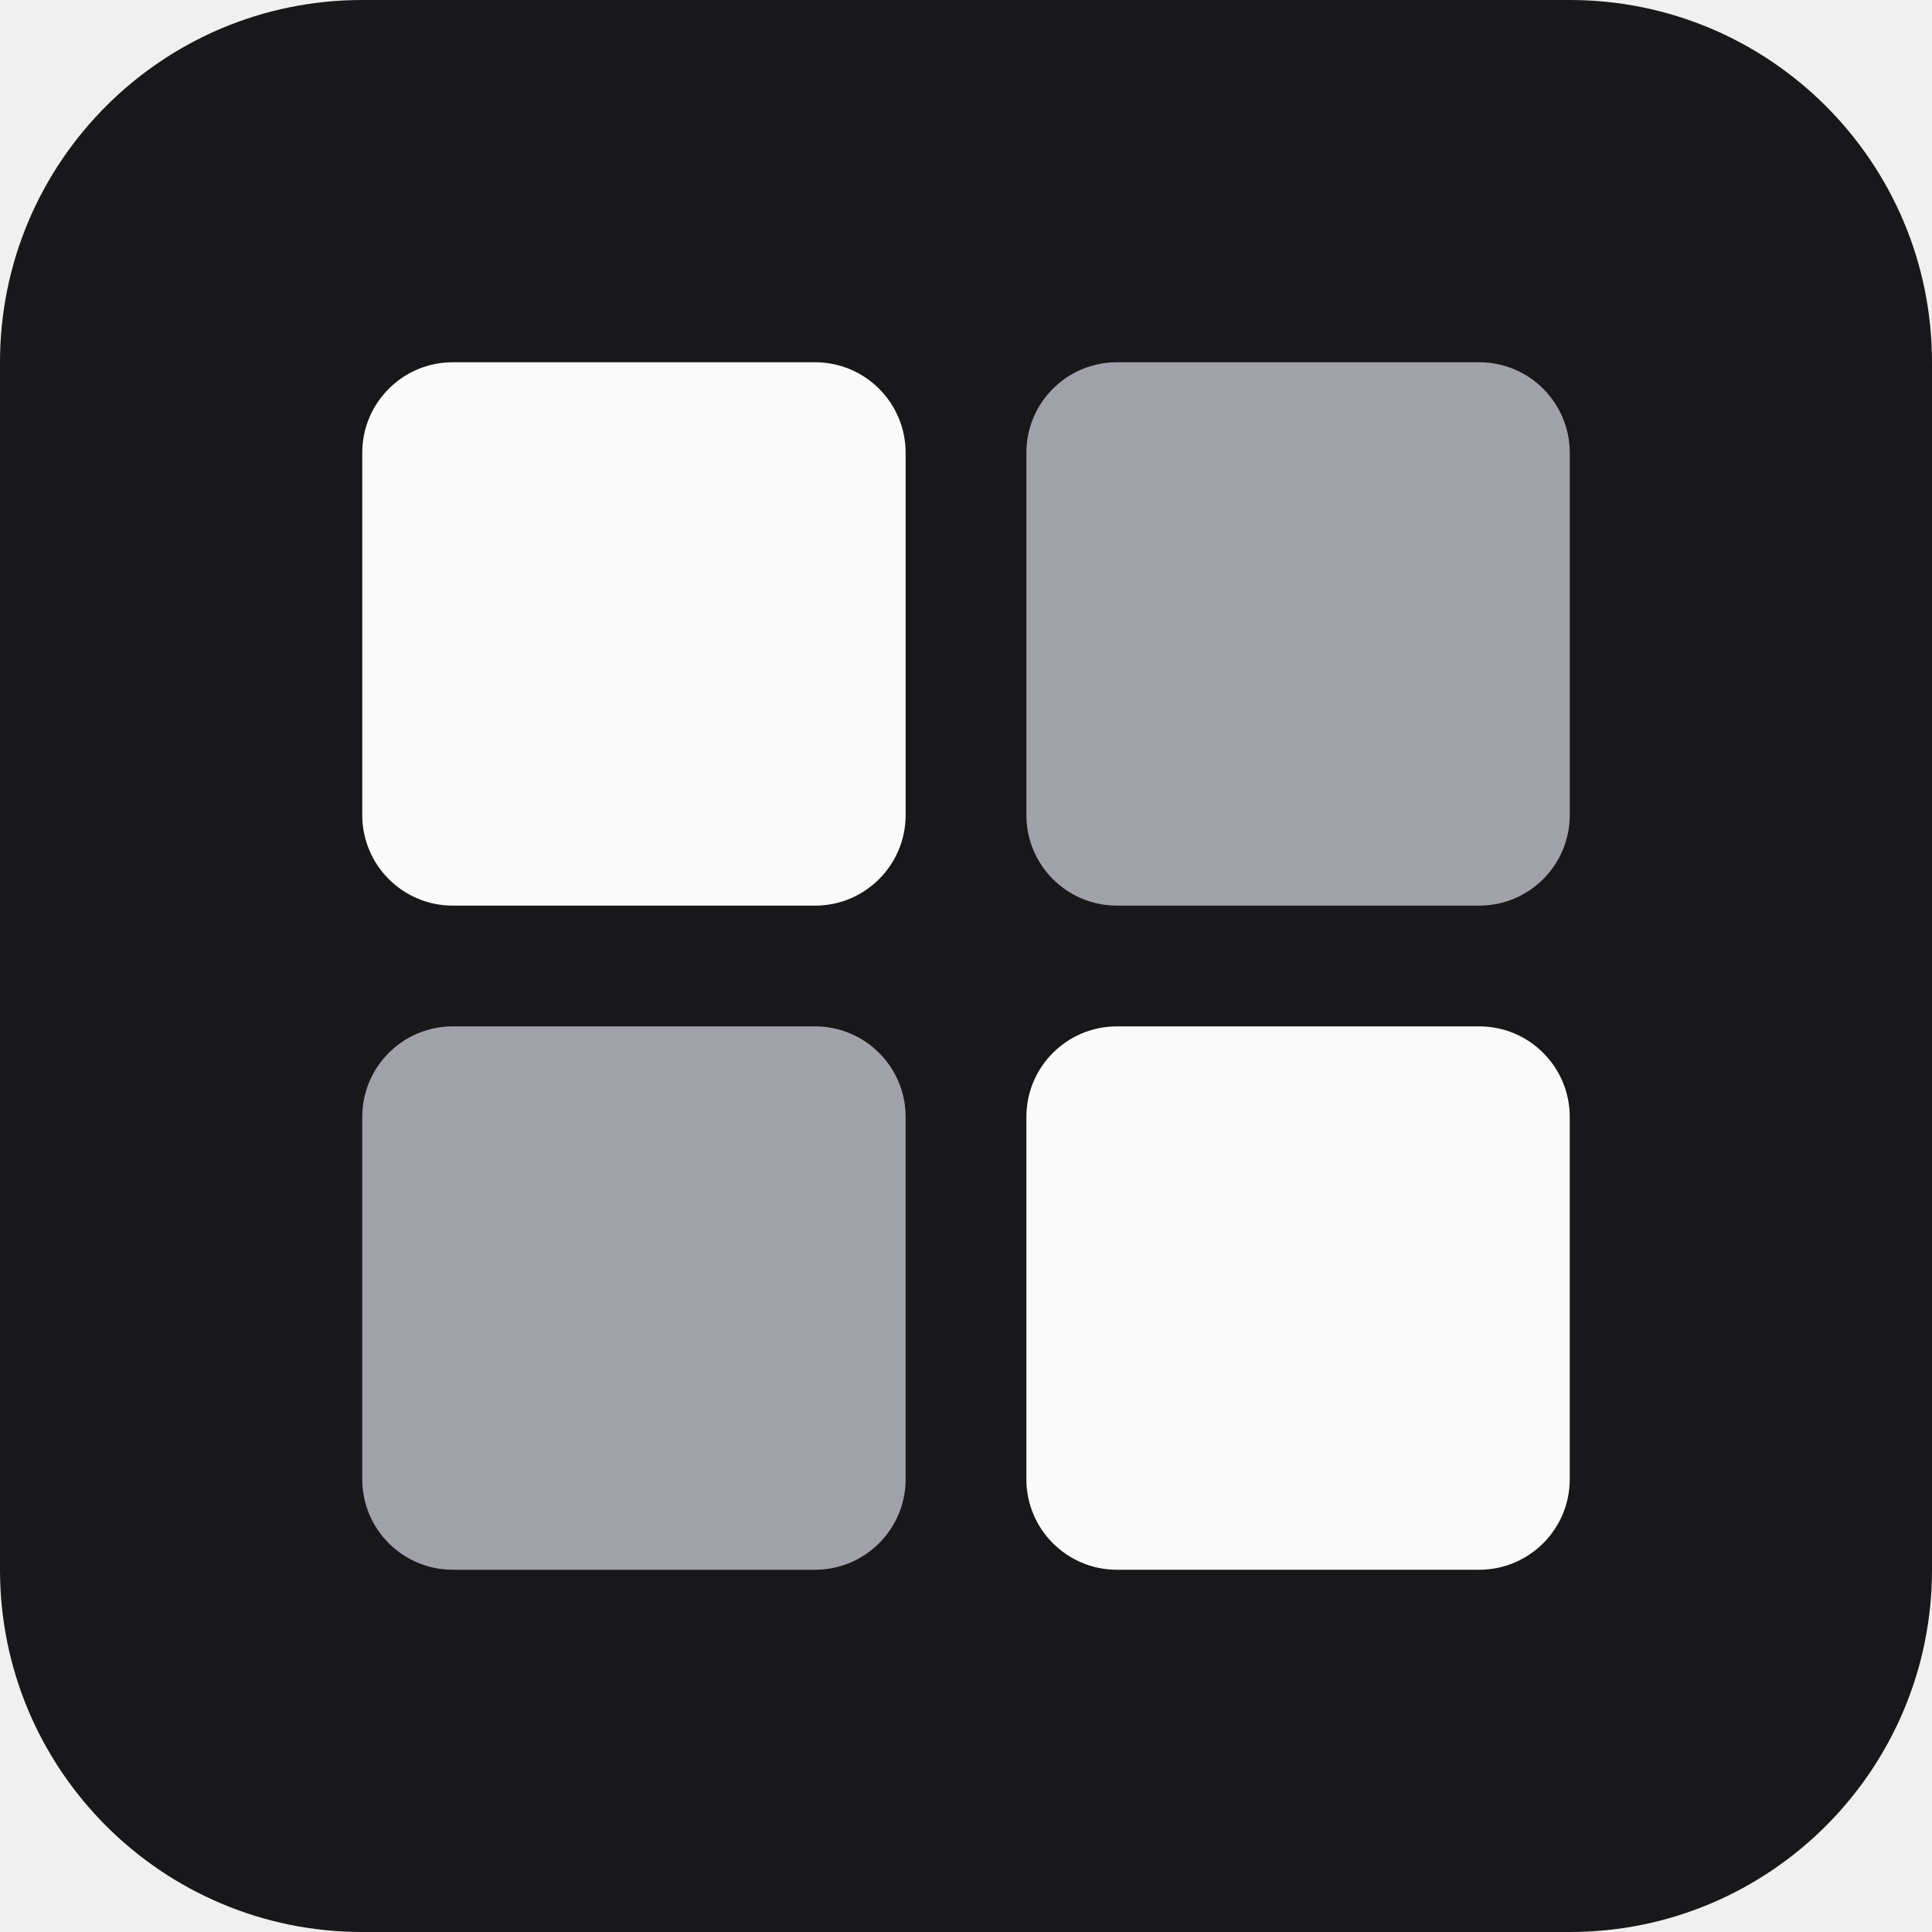
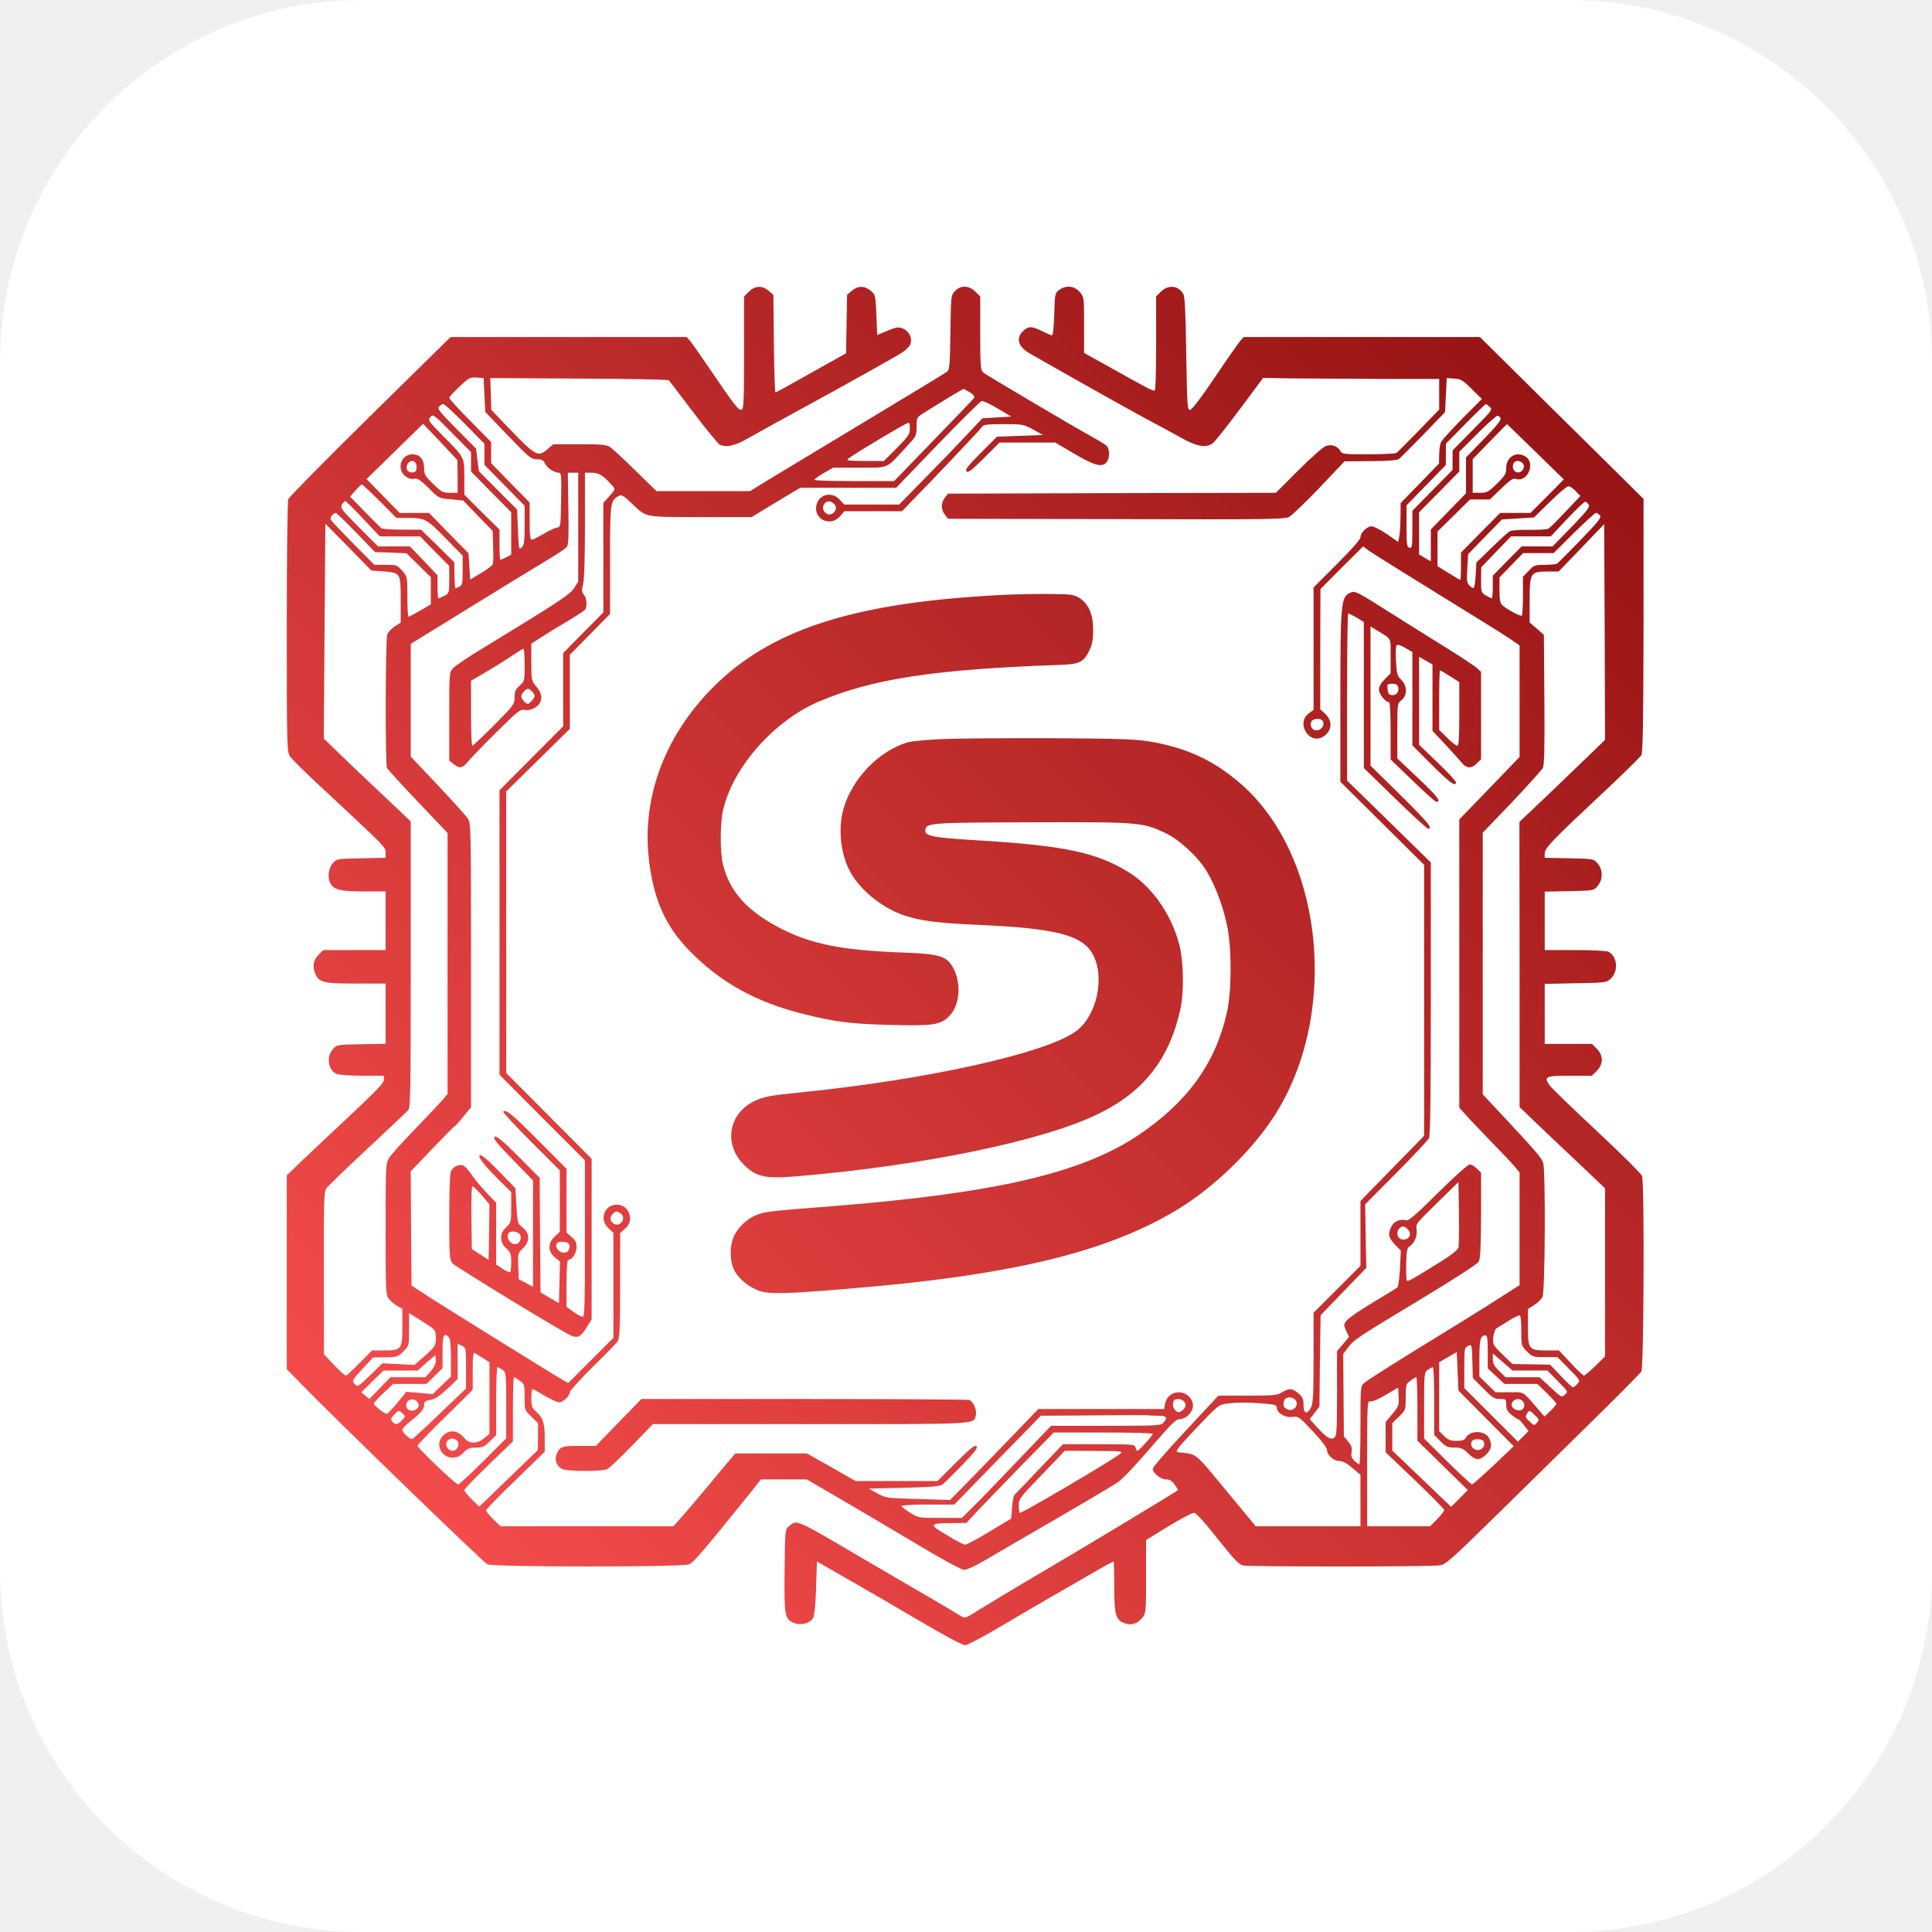
- <svg xmlns="http://www.w3.org/2000/svg" viewBox="0 0 512 512" fill="none">
-   <rect width="512" height="512" rx="96" fill="#18181b" />
-   <rect x="96" y="96" width="144" height="144" rx="24" fill="#fafafa" />
-   <rect x="272" y="96" width="144" height="144" rx="24" fill="#a1a1aa" />
-   <rect x="96" y="272" width="144" height="144" rx="24" fill="#a1a1aa" />
-   <rect x="272" y="272" width="144" height="144" rx="24" fill="#fafafa" />
+ <svg xmlns="http://www.w3.org/2000/svg" viewBox="0 0 512 512">
+   <rect width="512" height="512" rx="96" fill="#ffffff" />
+   <svg x="76" y="76" width="360" height="360" viewBox="107 106 811 811">
+     <defs>
+       <linearGradient id="grad_sironic_new" x1="0" y1="0" x2="1" y2="1">
+         <stop offset="0" stop-color="#ff5252" />
+         <stop offset="1" stop-color="#8f0f0f" />
+       </linearGradient>
+     </defs>
+     <g>
+       <g transform="translate(0,1024) scale(0.1,-0.1)" fill="url(#grad_sironic_new)" stroke="none">
+         <path d="M3829 9151 l-29 -29 0 -335 c0 -288 -2 -336 -15 -341 -17 -6 -43 27 -190 244 -54 80 -107 155 -118 168 l-20 22 -705 0 -704 0 -480 -472 c-264 -260 -484 -483 -489 -496 -5 -13 -9 -357 -9 -765 0 -689 1 -744 18 -769 9 -15 100 -105 202 -199 374 -348 370 -344 370 -377 l0 -31 -146 -3 c-146 -3 -146 -3 -170 -31 -26 -30 -32 -83 -14 -118 21 -39 62 -49 200 -49 l130 0 0 -175 0 -175 -186 0 -186 0 -29 -29 c-32 -32 -38 -71 -17 -116 22 -48 51 -55 243 -55 l175 0 0 -179 0 -180 -146 -3 c-146 -3 -146 -3 -170 -31 -39 -46 -27 -123 23 -146 13 -6 80 -11 153 -11 l130 0 0 -24 c0 -19 -47 -68 -205 -216 -112 -105 -243 -228 -290 -273 l-85 -82 0 -579 0 -578 83 -85 c213 -219 1091 -1069 1115 -1080 39 -17 1165 -17 1204 0 26 11 81 75 327 379 l102 128 137 0 136 0 201 -117 c110 -64 315 -185 457 -270 162 -97 266 -153 283 -153 16 0 77 29 144 69 64 38 186 109 271 158 201 116 445 260 490 288 39 25 92 81 250 263 83 96 110 121 131 122 38 0 79 42 79 80 0 43 -39 80 -85 80 -41 0 -73 -27 -82 -70 l-5 -30 -376 0 -375 0 -191 -198 c-104 -108 -223 -230 -263 -271 l-73 -74 -192 6 c-189 5 -194 6 -243 34 l-50 28 210 5 c165 4 214 8 230 20 11 8 64 61 118 116 77 80 95 104 84 112 -10 9 -37 -13 -122 -98 l-110 -110 -244 0 -245 0 -145 83 -146 82 -214 0 -213 0 -34 -40 c-19 -22 -74 -87 -121 -145 -48 -58 -116 -138 -151 -178 l-64 -72 -516 0 -516 0 -43 42 c-24 23 -43 47 -43 53 -1 5 78 87 175 180 l175 170 0 83 c0 90 -11 122 -54 159 -22 20 -26 31 -26 78 0 30 3 55 6 55 3 0 36 -18 73 -40 37 -22 76 -40 87 -40 24 0 64 39 64 61 0 9 61 75 135 149 75 73 142 142 150 154 12 17 15 75 15 334 l0 313 30 26 c58 48 25 143 -50 143 -74 0 -106 -88 -50 -140 l30 -28 0 -314 0 -313 -135 -135 -135 -135 -28 16 c-71 41 -671 414 -782 485 l-125 81 -3 341 -2 341 127 133 c70 73 131 135 135 136 5 2 29 29 53 59 l45 55 0 846 c0 819 -1 848 -19 877 -11 17 -92 106 -180 200 l-161 170 0 336 0 337 248 153 c244 151 503 309 614 376 31 19 63 42 70 50 10 13 12 65 9 230 l-3 213 31 0 31 0 0 -325 0 -325 -24 -38 c-24 -39 -92 -83 -541 -357 -88 -53 -170 -108 -182 -122 -23 -24 -23 -28 -23 -288 l0 -264 26 -20 c36 -29 52 -26 83 11 14 18 90 97 169 175 130 129 146 142 171 137 30 -6 68 9 88 35 21 28 15 68 -17 104 -29 34 -30 37 -30 146 l0 111 68 43 c37 24 108 67 157 96 50 30 93 58 97 65 13 20 8 69 -8 87 -14 16 -15 25 -5 63 7 29 11 158 11 355 l0 311 43 0 c42 -1 67 -17 121 -78 19 -21 18 -22 -18 -62 l-36 -40 0 -327 0 -327 -120 -121 -120 -122 0 -219 0 -218 -190 -191 -190 -191 0 -849 0 -849 255 -256 255 -255 0 -468 c0 -385 -2 -467 -13 -467 -8 0 -33 14 -55 30 l-42 30 0 140 c0 87 4 140 10 140 23 0 50 41 50 76 0 27 -7 42 -30 62 l-30 26 0 190 0 190 -167 168 c-156 157 -195 189 -211 174 -3 -4 71 -84 166 -179 l172 -172 0 -184 0 -183 -30 -28 c-42 -39 -42 -88 0 -124 l31 -25 -3 -125 -3 -124 -55 32 -55 32 -3 342 -2 342 -125 126 c-89 89 -130 124 -141 120 -18 -7 1 -31 143 -176 l83 -85 0 -318 0 -318 -42 23 -43 23 -3 78 c-3 76 -2 79 28 107 42 40 42 89 -1 123 -31 24 -32 27 -38 130 l-6 105 -99 102 c-64 66 -103 99 -113 96 -17 -7 27 -63 126 -161 l61 -59 0 -91 c0 -88 -1 -92 -30 -120 -22 -21 -30 -38 -30 -63 0 -25 8 -41 30 -62 26 -24 30 -35 30 -82 0 -30 -3 -57 -6 -61 -3 -3 -24 6 -45 20 l-39 26 0 184 0 184 -64 68 c-35 37 -75 86 -89 109 -15 22 -35 43 -46 47 -24 7 -57 -8 -71 -35 -6 -11 -10 -119 -10 -273 0 -228 2 -257 18 -276 18 -21 667 -417 713 -434 37 -14 54 -5 89 50 l30 48 0 479 0 480 -255 256 -255 256 0 841 0 840 190 187 190 187 0 221 0 221 120 122 120 122 0 322 c0 345 1 355 52 382 16 9 28 3 71 -38 98 -93 70 -87 416 -88 l306 0 145 88 145 87 286 0 287 0 248 258 c136 141 254 258 263 260 9 1 52 -19 96 -45 l80 -48 -86 -5 -86 -5 -99 -105 c-54 -58 -166 -174 -248 -257 l-150 -153 -164 0 -164 0 -28 30 c-53 57 -140 24 -140 -53 0 -75 94 -106 143 -47 l26 30 172 0 172 0 51 53 c145 148 422 441 429 453 6 11 35 14 126 14 114 0 119 -1 177 -32 l59 -33 -137 -5 -138 -5 -97 -97 c-77 -78 -95 -100 -85 -110 10 -10 31 7 105 80 l92 92 167 0 166 0 114 -67 c122 -72 168 -84 194 -48 19 26 17 79 -3 97 -10 8 -45 30 -78 48 -123 68 -641 374 -657 388 -16 14 -18 38 -18 234 l0 220 -29 29 c-39 38 -88 40 -122 3 -24 -25 -24 -28 -27 -247 -3 -193 -5 -222 -20 -234 -9 -7 -244 -150 -522 -317 -278 -167 -539 -325 -580 -350 l-74 -46 -280 0 -279 0 -126 123 c-69 68 -137 131 -151 140 -20 14 -52 17 -182 17 l-157 0 -36 -31 c-53 -47 -71 -37 -212 109 l-122 127 -2 65 c-1 36 -3 79 -3 95 l-1 30 530 -3 c291 -1 532 -6 536 -10 3 -4 70 -91 147 -193 78 -103 149 -189 158 -193 42 -16 91 -5 169 40 44 25 179 100 300 166 290 158 571 315 618 345 21 13 43 35 49 48 15 34 -5 80 -44 96 -26 10 -37 9 -91 -13 l-62 -26 -5 120 c-5 116 -6 121 -33 144 -36 31 -78 31 -114 0 l-28 -24 -3 -175 -3 -174 -157 -88 c-227 -128 -259 -145 -265 -145 -3 0 -7 131 -9 291 l-3 291 -28 24 c-39 33 -81 31 -118 -5z m-1579 -617 l5 -101 136 -142 c126 -131 138 -141 173 -141 29 0 39 -5 48 -26 12 -26 55 -54 83 -54 14 0 15 -20 13 -162 -3 -162 -3 -163 -26 -166 -13 -2 -49 -19 -80 -38 -32 -19 -63 -34 -69 -34 -10 0 -13 29 -13 111 l0 111 -115 117 -115 118 0 63 0 63 -125 127 c-69 69 -125 131 -125 137 0 6 28 36 61 67 56 53 65 57 103 54 l41 -3 5 -101z m2898 16 c21 -13 30 -25 26 -33 -4 -6 -114 -121 -243 -254 l-235 -243 -238 0 c-131 0 -238 3 -238 8 0 4 25 22 56 40 l56 32 156 0 c180 0 158 -8 270 112 71 76 72 77 72 132 0 55 1 56 43 83 87 55 232 143 237 143 3 0 20 -9 38 -20z m-3015 -188 l117 -119 0 -63 0 -63 120 -122 120 -122 0 -116 c0 -97 -3 -118 -17 -133 -17 -17 -18 -12 -23 104 l-5 122 -114 114 -114 115 -9 68 -8 67 -117 118 c-100 101 -115 119 -104 132 8 9 19 16 25 16 7 0 65 -53 129 -118z m37 -227 l0 -58 120 -122 120 -121 0 -127 0 -126 -30 -16 c-16 -8 -31 -15 -35 -15 -3 0 -5 41 -5 90 l0 90 -105 104 -105 105 0 103 c0 122 2 118 -128 248 -88 90 -91 94 -75 112 17 19 21 16 130 -95 l113 -114 0 -58z m2620 198 c0 -33 -9 -46 -77 -115 l-78 -78 -115 0 c-105 1 -113 2 -95 16 41 32 344 212 358 213 4 1 7 -16 7 -36z m-2700 -285 l0 -98 -46 0 c-42 0 -51 5 -100 53 -48 47 -54 56 -54 95 0 51 -26 82 -70 82 -68 0 -96 -88 -43 -130 18 -14 36 -20 53 -16 20 4 36 -6 87 -56 61 -61 62 -61 133 -67 l73 -7 88 -91 88 -90 3 -92 c2 -51 1 -99 -2 -107 -3 -8 -35 -32 -70 -53 l-65 -39 -5 78 -5 79 -118 120 -118 121 -88 0 -87 0 -99 101 -99 101 169 165 169 165 103 -108 102 -109 1 -97z m-245 57 c0 -23 -5 -31 -21 -33 -30 -4 -48 21 -34 48 18 33 55 23 55 -15z m-220 -205 l100 -100 61 0 c110 0 117 -4 230 -119 l104 -106 0 -87 c0 -76 -2 -89 -19 -98 -11 -5 -22 -10 -24 -10 -3 0 -5 35 -6 78 l-1 77 -99 98 -100 97 -113 0 c-62 0 -117 4 -123 8 -5 4 -50 49 -98 98 l-89 91 32 37 c18 20 35 36 39 36 3 0 51 -45 106 -100z m-99 -105 l99 -105 121 0 120 0 87 -89 87 -88 0 -81 c0 -80 -1 -82 -30 -97 -16 -8 -31 -15 -35 -15 -3 0 -5 31 -5 69 l0 68 -82 87 -83 86 -95 0 -95 0 -114 114 c-103 103 -112 115 -102 135 7 11 15 21 20 21 5 0 53 -47 107 -105z m2808 92 c21 -16 18 -45 -6 -61 -35 -22 -74 27 -48 59 15 18 31 19 54 2z m-2850 -174 l113 -117 94 -3 94 -4 73 -72 72 -71 0 -81 0 -81 -63 -37 c-35 -20 -67 -37 -70 -37 -4 0 -7 54 -7 120 0 119 0 119 -31 155 -30 34 -34 35 -98 35 l-68 0 -129 130 c-71 72 -131 135 -132 141 -5 12 17 39 30 39 5 0 60 -53 122 -117z m162 -232 c104 -9 104 -8 104 -170 l0 -136 -36 -23 c-19 -12 -39 -34 -44 -48 -11 -29 -13 -769 -2 -796 4 -9 87 -100 185 -203 l177 -186 0 -779 0 -780 -42 -48 c-24 -26 -98 -104 -165 -174 -68 -70 -132 -142 -143 -160 -19 -32 -20 -50 -20 -424 0 -382 1 -392 21 -418 11 -14 34 -33 50 -41 l29 -16 0 -106 c0 -137 -5 -143 -107 -143 l-74 0 -74 -75 c-40 -41 -77 -75 -82 -75 -6 0 -37 28 -71 63 l-60 64 -1 483 c-1 401 2 488 13 505 8 12 117 118 243 235 125 117 236 222 246 232 16 19 17 75 17 873 l0 853 -157 149 c-87 81 -203 192 -260 247 l-102 99 4 596 c3 328 5 616 5 641 l1 45 137 -139 137 -140 71 -5z m844 -559 c0 -96 -1 -98 -30 -124 -25 -22 -30 -34 -30 -69 0 -42 -4 -47 -122 -166 -68 -68 -126 -123 -130 -123 -5 0 -8 87 -8 194 l0 194 103 60 c56 34 125 77 152 96 28 19 53 34 58 35 4 1 7 -43 7 -97z m44 -158 c9 -8 16 -20 16 -26 0 -13 -30 -48 -41 -48 -13 0 -39 30 -39 45 0 15 27 45 40 45 5 0 16 -7 24 -16z m-300 -3008 l46 -54 -2 -166 -3 -166 -50 33 -50 32 -3 188 c-1 112 1 187 7 187 5 0 30 -24 55 -54z m830 -109 c36 -26 -4 -84 -41 -61 -24 15 -27 38 -8 58 20 19 26 20 49 3z m-604 -122 c14 -17 5 -51 -16 -59 -35 -13 -73 41 -47 67 12 12 50 7 63 -8z m298 -71 c2 -11 -4 -27 -13 -34 -32 -26 -87 25 -58 54 4 4 21 6 38 4 22 -2 31 -9 33 -24z m-840 -476 c40 -27 42 -32 42 -76 -1 -45 -4 -49 -64 -103 l-64 -56 -95 5 -96 5 -74 -72 c-73 -70 -74 -71 -92 -51 -17 19 -16 21 46 89 l64 69 74 1 c69 1 75 3 107 35 34 34 34 34 34 131 l0 97 38 -23 c20 -12 56 -36 80 -51z m120 -70 c8 -8 12 -50 12 -124 l0 -111 -55 -52 -54 -52 -78 7 -79 7 -54 -66 c-30 -36 -59 -66 -63 -66 -13 -1 -77 50 -77 62 0 5 26 34 58 63 l57 54 100 0 99 0 48 47 48 47 0 98 c0 100 7 117 38 86z m102 -184 l0 -122 -155 -148 c-85 -82 -160 -151 -166 -153 -13 -4 -59 38 -59 55 0 7 16 25 36 41 74 59 94 82 94 106 0 21 6 26 38 32 27 4 54 22 100 65 l62 59 0 105 0 106 25 -12 c25 -11 25 -13 25 -134z m103 59 l37 -23 0 -214 0 -214 -31 -26 c-40 -34 -90 -35 -116 -3 -41 52 -93 58 -133 15 -45 -48 -8 -128 59 -128 28 0 44 7 66 30 24 25 37 30 74 30 39 0 51 5 83 37 l38 37 0 203 c0 112 3 203 8 203 4 0 18 -7 30 -16 21 -15 22 -20 22 -212 l0 -197 -137 -137 c-76 -76 -143 -138 -150 -138 -15 0 -243 218 -243 231 0 5 74 82 165 171 l165 163 0 113 c0 88 3 112 13 106 6 -4 29 -18 50 -31z m-283 -13 c0 -19 -11 -42 -31 -65 l-31 -35 -105 0 -104 0 -63 -65 -63 -65 -24 20 -24 20 66 65 67 65 102 0 102 0 50 45 c28 25 52 45 54 45 2 0 4 -13 4 -30z m501 -121 c28 -19 29 -24 29 -98 0 -77 0 -77 40 -116 l40 -39 0 -81 -1 -80 -175 -169 -175 -169 -45 44 c-24 24 -44 48 -44 55 0 6 65 74 145 151 l145 140 0 192 c0 105 3 191 6 191 3 0 19 -9 35 -21z m-608 -131 c8 -12 7 -21 -2 -32 -19 -23 -58 -20 -66 4 -14 43 44 67 68 28z m4578 1 c9 -18 7 -25 -10 -43 -17 -16 -25 -18 -39 -10 -19 12 -27 37 -18 60 8 22 54 17 67 -7z m-4669 -66 c18 -16 18 -17 -4 -40 -25 -27 -41 -29 -58 -8 -11 13 -9 20 10 40 28 30 28 30 52 8z m4509 -13 c53 0 61 -10 32 -42 -15 -17 -39 -18 -343 -18 l-327 0 -193 -202 c-107 -112 -226 -236 -266 -275 l-73 -73 -130 0 c-128 0 -130 0 -180 31 -28 18 -51 36 -51 40 0 5 71 9 157 9 l158 0 258 265 259 265 311 2 c172 2 318 2 325 1 8 -2 36 -3 63 -3z m-31 -108 c0 -10 -83 -102 -92 -102 -3 0 -8 9 -11 20 -5 19 -14 20 -219 20 l-214 0 -141 -147 c-77 -82 -145 -152 -149 -156 -5 -5 -11 -38 -14 -75 l-5 -66 -130 -78 c-71 -43 -137 -78 -145 -78 -8 0 -57 25 -109 57 -110 65 -108 71 30 72 l86 1 63 68 c35 37 153 158 261 270 l198 202 295 0 c163 0 296 -4 296 -8z m-4145 -62 c0 -13 -8 -28 -17 -34 -37 -23 -78 35 -43 60 24 18 60 2 60 -26z m3947 -60 c-41 -34 -578 -350 -595 -350 -4 0 -7 19 -7 43 0 41 5 47 138 185 l137 143 175 -1 c173 -1 175 -1 152 -20z M5680 9160 c-24 -18 -25 -24 -28 -144 -2 -71 -8 -126 -13 -126 -5 0 -32 11 -59 25 -62 31 -84 31 -115 0 -45 -44 -28 -95 47 -137 394 -224 594 -335 688 -386 63 -33 156 -84 205 -111 97 -55 151 -65 192 -36 12 8 85 100 162 203 l140 188 178 -3 c98 -1 334 -2 526 -3 l347 0 0 -91 0 -92 -122 -126 c-68 -69 -127 -129 -133 -133 -5 -4 -81 -8 -167 -8 -148 0 -158 1 -168 20 -16 29 -54 42 -87 29 -16 -5 -89 -70 -163 -144 l-135 -135 -978 -2 -979 -3 -19 -24 c-24 -30 -24 -72 0 -102 l19 -24 1002 -2 c908 -3 1005 -1 1034 13 17 9 99 88 181 174 l150 158 156 1 c108 1 160 5 170 14 8 6 73 72 145 145 l129 134 5 101 5 102 45 -3 c40 -3 52 -10 105 -63 l60 -59 -117 -117 c-63 -65 -121 -128 -127 -140 -6 -12 -11 -46 -11 -75 l-1 -53 -114 -118 -115 -118 -1 -87 c-1 -48 -4 -100 -8 -116 l-6 -29 -68 47 c-37 25 -78 46 -90 46 -28 0 -67 -38 -67 -66 0 -12 -56 -75 -140 -159 l-140 -140 0 -365 0 -366 -30 -22 c-74 -55 0 -184 82 -141 57 31 66 94 18 139 l-30 28 0 359 1 358 127 128 128 127 39 -29 c22 -15 207 -131 410 -256 204 -125 396 -245 428 -267 l57 -39 0 -333 0 -333 -180 -187 -180 -186 0 -860 0 -861 47 -52 c26 -29 96 -101 154 -162 59 -60 119 -124 133 -141 l26 -32 0 -336 0 -336 -98 -63 c-54 -35 -170 -108 -258 -162 -361 -221 -550 -340 -571 -359 -23 -19 -23 -23 -23 -253 0 -128 -3 -233 -7 -233 -4 0 -17 9 -29 21 -17 16 -21 28 -17 53 4 25 -1 39 -21 63 l-25 30 -2 246 -2 246 26 34 c39 52 52 61 426 286 217 131 348 216 357 231 10 19 13 84 14 278 l0 253 -25 24 c-13 14 -32 25 -43 25 -10 0 -92 -73 -189 -169 -138 -137 -175 -169 -192 -164 -35 9 -70 -6 -86 -37 -23 -44 -18 -67 20 -107 l36 -37 -5 -105 c-3 -57 -10 -109 -15 -114 -5 -5 -71 -46 -147 -91 -76 -46 -147 -94 -157 -108 -18 -24 -18 -27 -2 -62 l17 -35 -36 -43 -36 -42 0 -252 c0 -214 -2 -253 -15 -264 -21 -17 -47 -2 -104 61 l-44 49 29 37 29 38 3 272 4 273 136 141 137 142 -4 189 -3 190 185 186 c102 103 190 197 196 209 8 15 11 256 11 834 l0 812 -250 245 -250 244 0 499 c0 274 3 499 7 499 3 0 26 -11 50 -25 l43 -26 0 -436 0 -436 186 -181 c103 -100 192 -181 197 -181 32 0 0 38 -163 199 l-180 177 0 415 0 416 38 -23 c90 -55 82 -40 82 -154 l0 -103 -35 -35 c-22 -22 -35 -45 -35 -61 0 -27 39 -76 60 -76 6 0 10 -59 10 -171 l0 -171 131 -126 c72 -70 136 -127 142 -127 32 0 5 34 -108 141 l-125 118 0 164 c0 163 0 164 25 184 36 28 35 86 -2 122 -24 24 -27 36 -31 112 -3 47 -1 89 4 94 6 6 27 -1 52 -16 l42 -25 0 -279 0 -278 116 -116 c108 -108 144 -134 144 -104 0 7 -49 60 -110 118 l-110 106 0 262 0 263 40 -23 40 -23 0 -198 0 -198 78 -83 c42 -46 87 -95 99 -110 27 -33 57 -33 88 -1 l25 24 0 261 0 261 -25 23 c-13 12 -89 62 -167 111 -79 49 -228 142 -331 207 -227 144 -229 145 -261 130 -52 -24 -56 -66 -56 -621 l0 -506 250 -248 250 -248 0 -809 0 -809 -190 -194 -190 -195 0 -193 0 -194 -140 -140 -140 -140 0 -268 c0 -221 -3 -273 -15 -297 -24 -46 -45 -39 -45 14 0 37 -5 48 -31 70 -37 31 -54 32 -97 6 -29 -18 -50 -20 -206 -20 l-174 0 -196 -210 c-108 -116 -196 -217 -196 -226 0 -26 47 -64 79 -64 21 0 35 -8 50 -29 12 -16 21 -32 21 -35 0 -5 -613 -374 -919 -553 -80 -47 -192 -115 -249 -150 -102 -64 -103 -65 -129 -48 -15 10 -105 64 -202 120 -97 56 -270 157 -386 225 -401 236 -388 230 -436 191 -24 -19 -24 -21 -27 -262 -3 -272 0 -293 56 -316 41 -17 95 -3 115 30 7 14 14 81 17 180 l5 157 190 -109 c105 -60 298 -172 430 -250 133 -79 250 -141 264 -141 14 0 116 54 230 122 177 105 318 186 594 345 33 18 61 33 63 33 2 0 4 -68 4 -151 0 -170 9 -201 66 -219 39 -13 74 -1 103 36 20 25 21 37 21 245 l0 217 132 81 c73 45 142 81 153 81 14 0 57 -47 142 -154 101 -127 127 -154 153 -160 42 -8 1123 -8 1174 1 35 5 70 37 305 267 146 144 406 398 576 566 171 167 315 313 322 324 15 25 19 1130 4 1168 -5 13 -125 132 -268 266 -143 133 -270 256 -282 273 -39 53 -28 59 119 59 l132 0 29 29 c40 41 40 91 0 132 l-29 29 -141 0 -141 0 0 179 0 179 184 4 c179 3 185 4 210 27 48 45 40 132 -13 161 -12 6 -96 10 -200 10 l-181 0 0 174 0 175 146 3 c146 3 146 3 170 31 16 19 24 40 24 67 0 27 -8 48 -24 67 -24 28 -24 28 -170 31 l-146 3 0 27 c0 31 45 78 370 382 107 101 200 192 207 204 9 16 12 202 13 775 l0 754 -92 92 c-51 51 -271 268 -489 483 l-396 392 -705 0 -705 0 -20 -22 c-11 -13 -80 -111 -152 -218 -84 -125 -138 -195 -149 -195 -16 0 -17 29 -22 335 -4 245 -8 341 -18 357 -29 51 -89 57 -133 14 l-29 -29 0 -281 c0 -190 -3 -281 -10 -281 -15 0 -51 19 -247 129 l-173 96 0 167 c0 165 0 167 -26 197 -31 37 -84 42 -124 11z m2572 -697 c18 -16 13 -22 -102 -138 l-120 -122 0 -58 0 -58 -120 -122 -120 -122 0 -112 c0 -102 -2 -112 -17 -109 -16 3 -18 17 -18 128 l0 125 117 120 117 120 1 64 0 64 117 119 c64 65 119 118 122 118 2 0 13 -8 23 -17z m65 -68 c4 -11 -29 -51 -101 -125 l-106 -109 0 -107 0 -107 -105 -108 -105 -108 0 -95 0 -95 -35 20 -35 21 0 126 0 126 120 121 120 122 0 59 0 59 107 107 c59 60 114 108 121 108 7 0 15 -7 19 -15z m208 -200 l169 -165 -99 -100 -100 -100 -90 0 -91 0 -117 -118 -117 -119 0 -81 c0 -45 -2 -82 -4 -82 -3 0 -34 19 -70 41 l-66 41 0 104 0 103 97 95 97 96 59 0 59 0 68 65 c47 46 72 64 84 59 73 -28 127 98 57 135 -54 30 -111 -7 -111 -72 0 -34 -7 -45 -55 -93 -51 -49 -60 -54 -100 -54 l-45 0 0 101 0 100 102 105 c55 57 102 104 103 104 0 0 77 -74 170 -165z m-76 -69 c18 -22 -4 -58 -32 -54 -37 5 -36 68 1 68 11 0 25 -6 31 -14z m316 -166 l28 -29 -88 -93 c-48 -51 -94 -97 -103 -102 -8 -5 -60 -8 -114 -7 -54 1 -106 -3 -116 -8 -9 -5 -58 -49 -108 -98 l-92 -89 -4 -71 c-2 -40 -7 -75 -11 -79 -4 -5 -16 1 -26 12 -16 16 -18 30 -13 104 l5 84 101 104 101 103 96 6 95 6 95 93 c52 51 101 93 110 93 8 1 28 -12 44 -29z m78 -82 c8 -12 -13 -39 -103 -132 l-113 -116 -93 0 -92 0 -86 -87 -86 -88 0 -67 c0 -38 -3 -68 -6 -68 -3 0 -19 8 -35 17 -28 17 -29 20 -29 93 l1 75 89 93 89 92 118 0 119 0 99 105 c54 58 103 104 108 102 6 -2 15 -10 20 -19z m67 -63 c10 -12 -9 -36 -116 -147 -71 -73 -133 -136 -139 -140 -5 -4 -39 -8 -74 -8 -60 0 -66 -2 -97 -36 l-34 -35 0 -113 c0 -62 -3 -116 -7 -119 -7 -7 -84 34 -115 61 -14 12 -18 31 -18 91 l0 76 71 73 70 72 91 0 91 0 121 120 c67 66 126 120 132 120 6 0 17 -7 24 -15z m-68 -1435 c-54 -52 -169 -162 -255 -245 l-158 -150 1 -851 0 -851 78 -75 c42 -41 157 -150 255 -242 l177 -168 0 -502 0 -502 -58 -57 c-32 -31 -62 -57 -67 -57 -6 0 -42 34 -80 75 l-70 75 -74 0 c-106 0 -111 6 -111 140 l0 107 37 24 c21 13 43 35 50 49 15 30 19 746 4 798 -10 32 -27 53 -248 290 l-113 121 0 781 0 781 173 180 c94 100 178 192 185 205 10 19 12 111 10 410 l-3 386 -42 37 -43 37 0 132 c0 164 5 172 106 172 l67 0 136 141 136 142 3 -644 2 -644 -98 -95z m-827 475 l55 -35 0 -190 c0 -142 -3 -190 -12 -190 -7 0 -34 21 -60 47 l-48 47 0 178 c0 98 2 178 5 178 3 0 30 -16 60 -35z m-310 -65 c8 -27 -12 -52 -39 -48 -16 2 -22 11 -24 36 -3 30 -1 32 27 32 21 0 32 -6 36 -20z m-448 -206 c14 -38 -41 -71 -66 -40 -7 8 -10 24 -6 36 8 25 62 28 72 4z m808 -3140 c-3 -14 -44 -46 -117 -91 -171 -106 -186 -114 -192 -105 -2 4 -4 50 -3 101 2 76 5 94 20 102 28 16 49 66 42 102 -6 31 0 38 122 157 l128 125 3 -185 c1 -102 0 -195 -3 -206z m-301 107 c25 -28 5 -63 -32 -59 -30 3 -42 39 -22 64 17 19 34 18 54 -5z m676 -602 c0 -90 0 -91 34 -125 33 -33 37 -34 108 -34 l74 0 69 -70 c68 -68 68 -70 50 -90 -10 -11 -22 -20 -27 -20 -4 0 -37 30 -72 68 l-64 67 -113 2 -112 2 -60 58 c-57 56 -58 59 -54 102 3 24 11 48 18 52 8 5 39 24 69 43 30 19 61 35 68 35 9 1 12 -23 12 -90z m-200 -128 l0 -98 50 -47 49 -46 99 0 98 0 57 -55 c31 -31 57 -59 57 -63 0 -5 -16 -24 -36 -43 l-35 -34 -35 40 c-101 117 -82 105 -175 105 l-83 0 -48 47 -48 47 0 111 c0 110 7 135 37 135 10 0 13 -24 13 -99z m-27 -218 c54 -55 66 -63 99 -63 37 0 38 -1 38 -34 0 -26 7 -41 31 -60 17 -14 34 -26 39 -26 5 0 21 -16 36 -36 l27 -35 -31 -32 -32 -32 -160 160 -160 160 0 121 c0 116 1 121 23 131 22 10 22 10 25 -91 l3 -101 62 -62z m17 -179 l165 -166 -120 -114 c-66 -62 -124 -114 -129 -114 -5 0 -72 62 -148 137 l-138 137 0 197 c0 193 1 198 22 213 12 9 26 16 30 16 5 0 8 -91 8 -202 l0 -202 37 -38 c33 -33 43 -38 84 -38 40 0 52 -5 82 -35 43 -43 69 -44 108 -6 31 32 36 55 18 95 -23 49 -114 52 -140 5 -7 -14 -21 -19 -55 -19 -37 0 -51 6 -75 29 l-29 29 0 206 0 206 53 30 52 30 5 -115 5 -115 165 -166z m262 286 l104 0 62 -63 c62 -63 63 -63 43 -81 -20 -18 -22 -17 -86 43 l-66 61 -101 0 -102 0 -38 37 c-29 29 -38 45 -38 71 l0 34 59 -51 59 -51 104 0z m-672 -229 l0 -190 150 -147 151 -148 -50 -50 -50 -50 -175 168 -176 168 0 82 0 82 40 39 c40 39 40 39 40 116 0 73 2 79 28 98 15 11 30 21 35 21 4 0 7 -85 7 -189z m-149 -30 l-41 -49 0 -90 0 -90 175 -167 c96 -92 175 -172 175 -178 0 -6 -19 -31 -42 -54 l-42 -43 -188 0 -188 0 0 376 c0 355 1 375 18 370 11 -4 47 11 92 38 l75 44 3 -55 c3 -50 0 -57 -37 -102z m-583 87 c32 -32 -8 -80 -48 -58 -21 11 -25 27 -14 54 7 19 45 21 62 4z m1362 -13 c19 -23 3 -57 -27 -53 -34 4 -51 31 -34 52 17 20 45 21 61 1z m-1552 -12 c70 -5 82 -9 82 -24 0 -31 50 -62 92 -56 37 5 41 2 123 -85 50 -53 85 -99 85 -111 0 -31 39 -67 73 -67 20 0 45 -13 78 -41 l49 -41 0 -154 0 -154 -312 0 -313 0 -178 215 c-194 234 -170 214 -286 227 -20 3 -7 21 108 143 121 128 135 141 174 146 62 9 132 10 225 2z m1624 -70 c26 -25 27 -28 11 -45 -16 -18 -17 -18 -44 8 -23 22 -26 29 -16 45 15 24 16 24 49 -8z m-305 -159 c9 -24 -10 -49 -37 -49 -27 0 -46 25 -37 49 4 10 18 16 37 16 19 0 33 -6 37 -16z M5315 7339 c-839 -45 -1324 -196 -1665 -516 -317 -299 -467 -688 -416 -1080 30 -231 101 -385 241 -528 183 -187 393 -304 670 -374 201 -51 294 -62 533 -68 252 -6 295 0 347 53 70 69 74 222 9 311 -37 49 -86 61 -279 68 -365 13 -550 49 -734 143 -199 102 -304 217 -346 379 -19 74 -19 249 0 330 60 257 304 532 570 646 322 137 694 194 1450 220 107 4 134 17 166 85 17 34 23 64 23 121 1 94 -27 159 -82 193 -34 21 -50 23 -182 24 -80 1 -217 -2 -305 -7z M4990 6480 c-96 -4 -193 -13 -215 -20 -171 -52 -329 -216 -381 -395 -35 -120 -17 -280 44 -385 63 -110 196 -214 324 -255 101 -32 198 -44 448 -55 451 -20 610 -61 672 -175 74 -136 25 -364 -97 -457 -173 -132 -887 -291 -1650 -368 -188 -19 -217 -25 -272 -51 -156 -74 -187 -258 -64 -380 72 -73 127 -85 311 -70 763 64 1487 214 1813 377 268 132 420 331 483 627 21 101 18 277 -6 373 -46 183 -161 350 -304 439 -190 118 -385 159 -899 190 -270 16 -322 26 -315 63 8 42 32 43 636 45 641 2 661 0 797 -64 85 -40 196 -143 248 -230 51 -86 95 -204 120 -319 29 -135 29 -396 -1 -526 -69 -303 -237 -534 -531 -731 -340 -226 -852 -345 -1836 -423 -334 -26 -383 -31 -426 -46 -61 -19 -121 -73 -148 -129 -27 -57 -28 -144 -2 -201 25 -55 94 -111 160 -131 61 -17 157 -15 496 13 992 80 1564 217 1991 474 218 132 445 351 579 559 394 611 295 1563 -208 1991 -155 132 -308 204 -517 242 -93 17 -161 20 -590 23 -267 1 -564 -1 -660 -5z M3051 2400 l-136 -140 -92 0 c-108 0 -119 -3 -139 -42 -19 -37 -5 -80 32 -97 32 -14 239 -14 267 0 12 6 79 69 148 140 l125 129 940 0 c1022 0 974 -3 988 55 7 29 -15 79 -39 89 -9 3 -453 6 -987 6 l-971 0 -136 -140z" />
+       </g>
+     </g>
+   </svg>
</svg>
